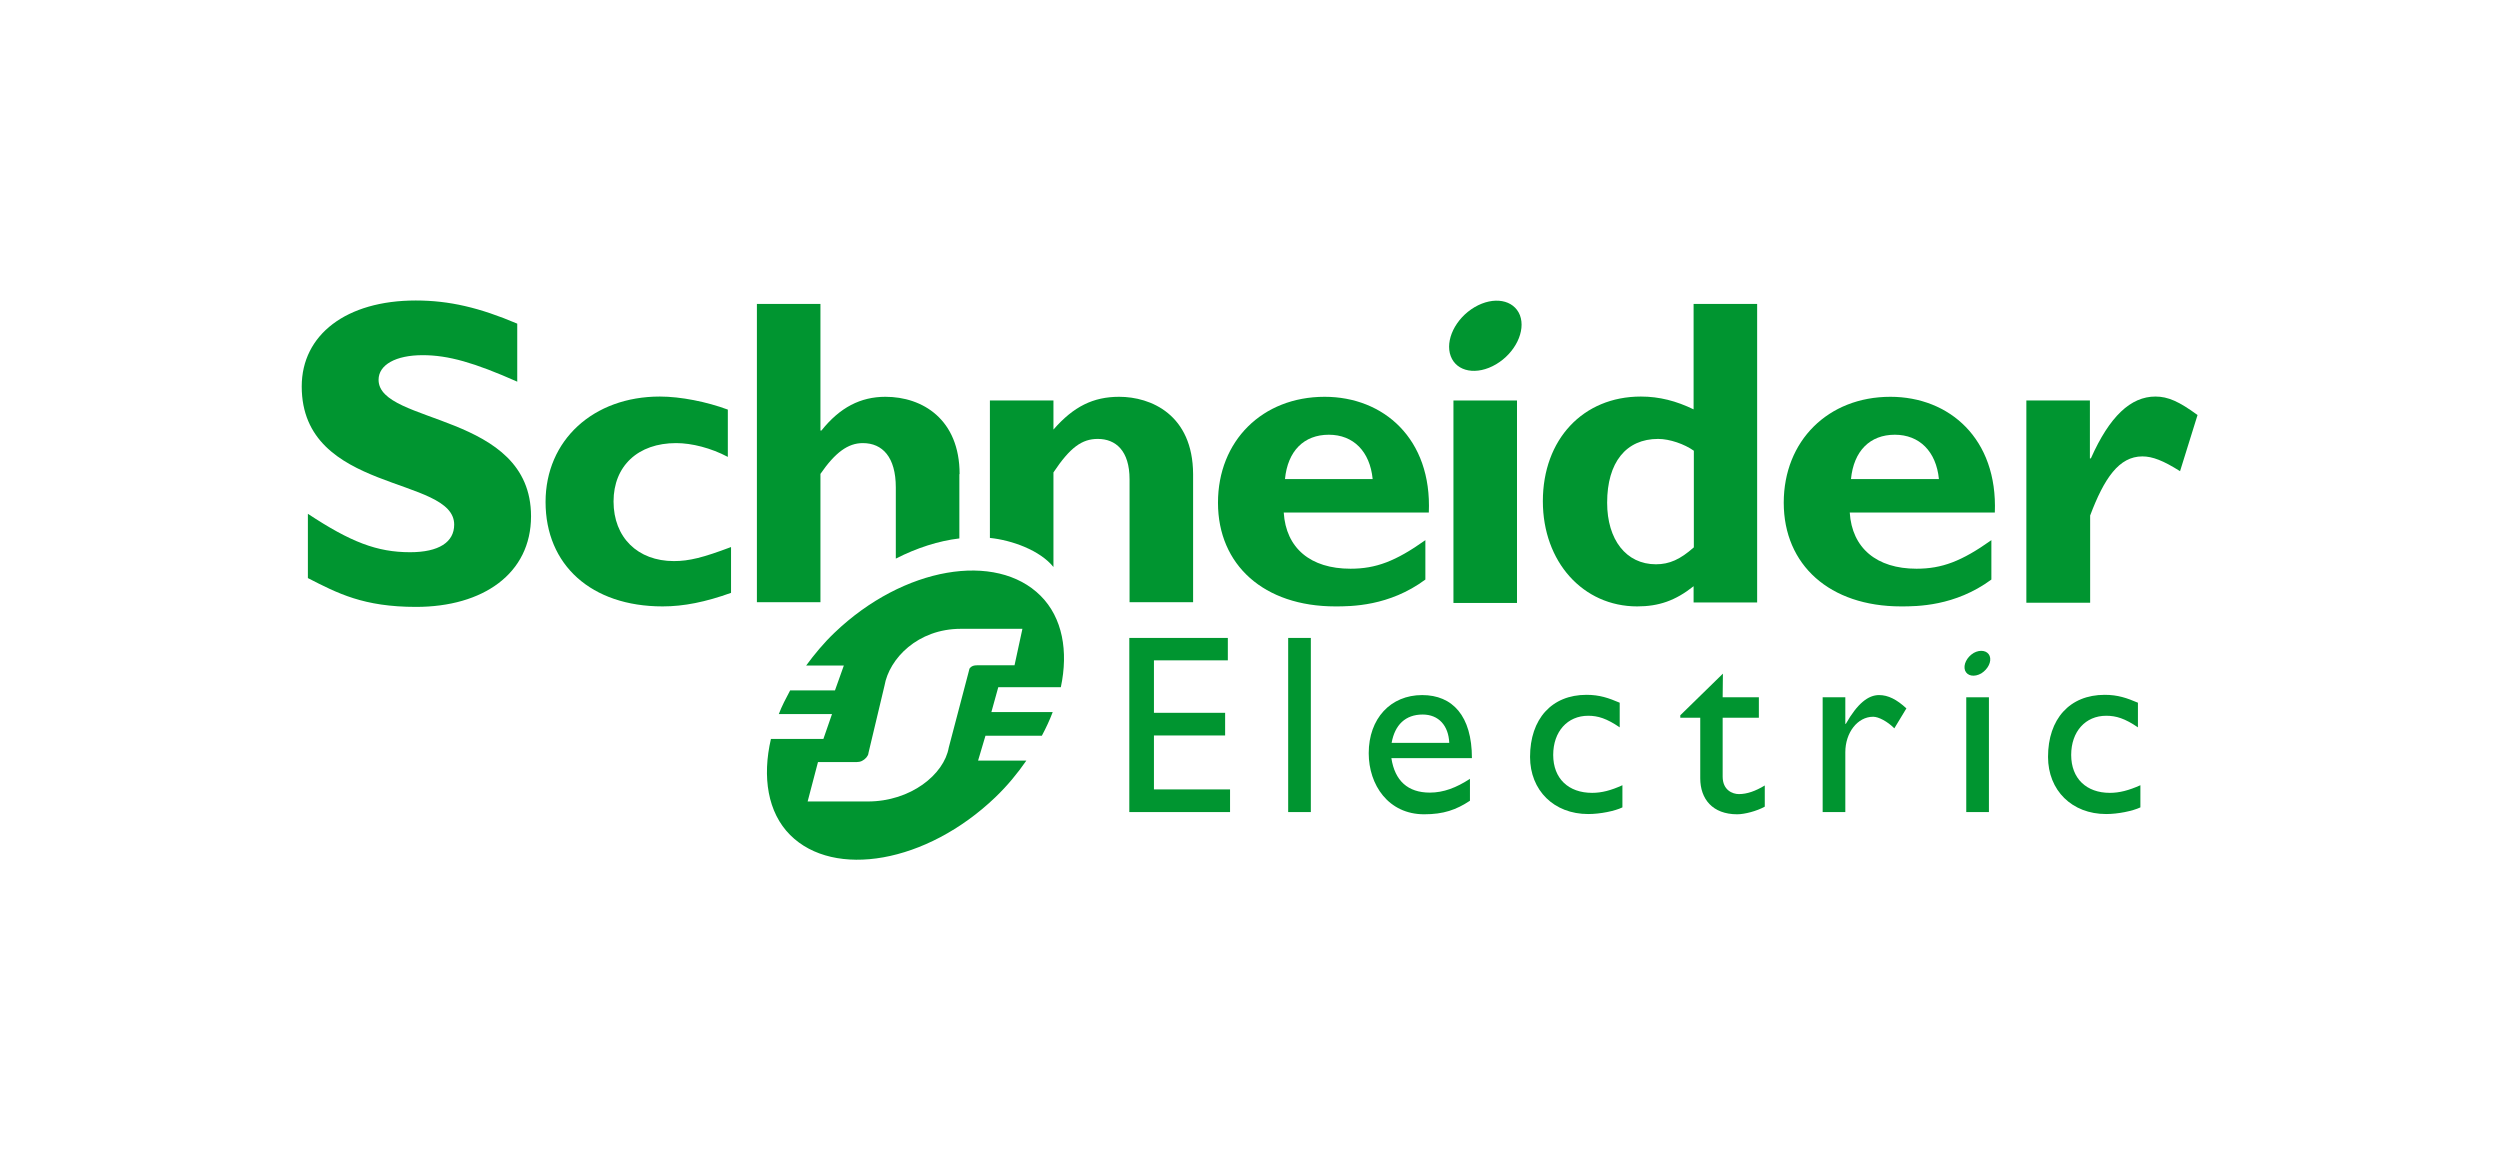
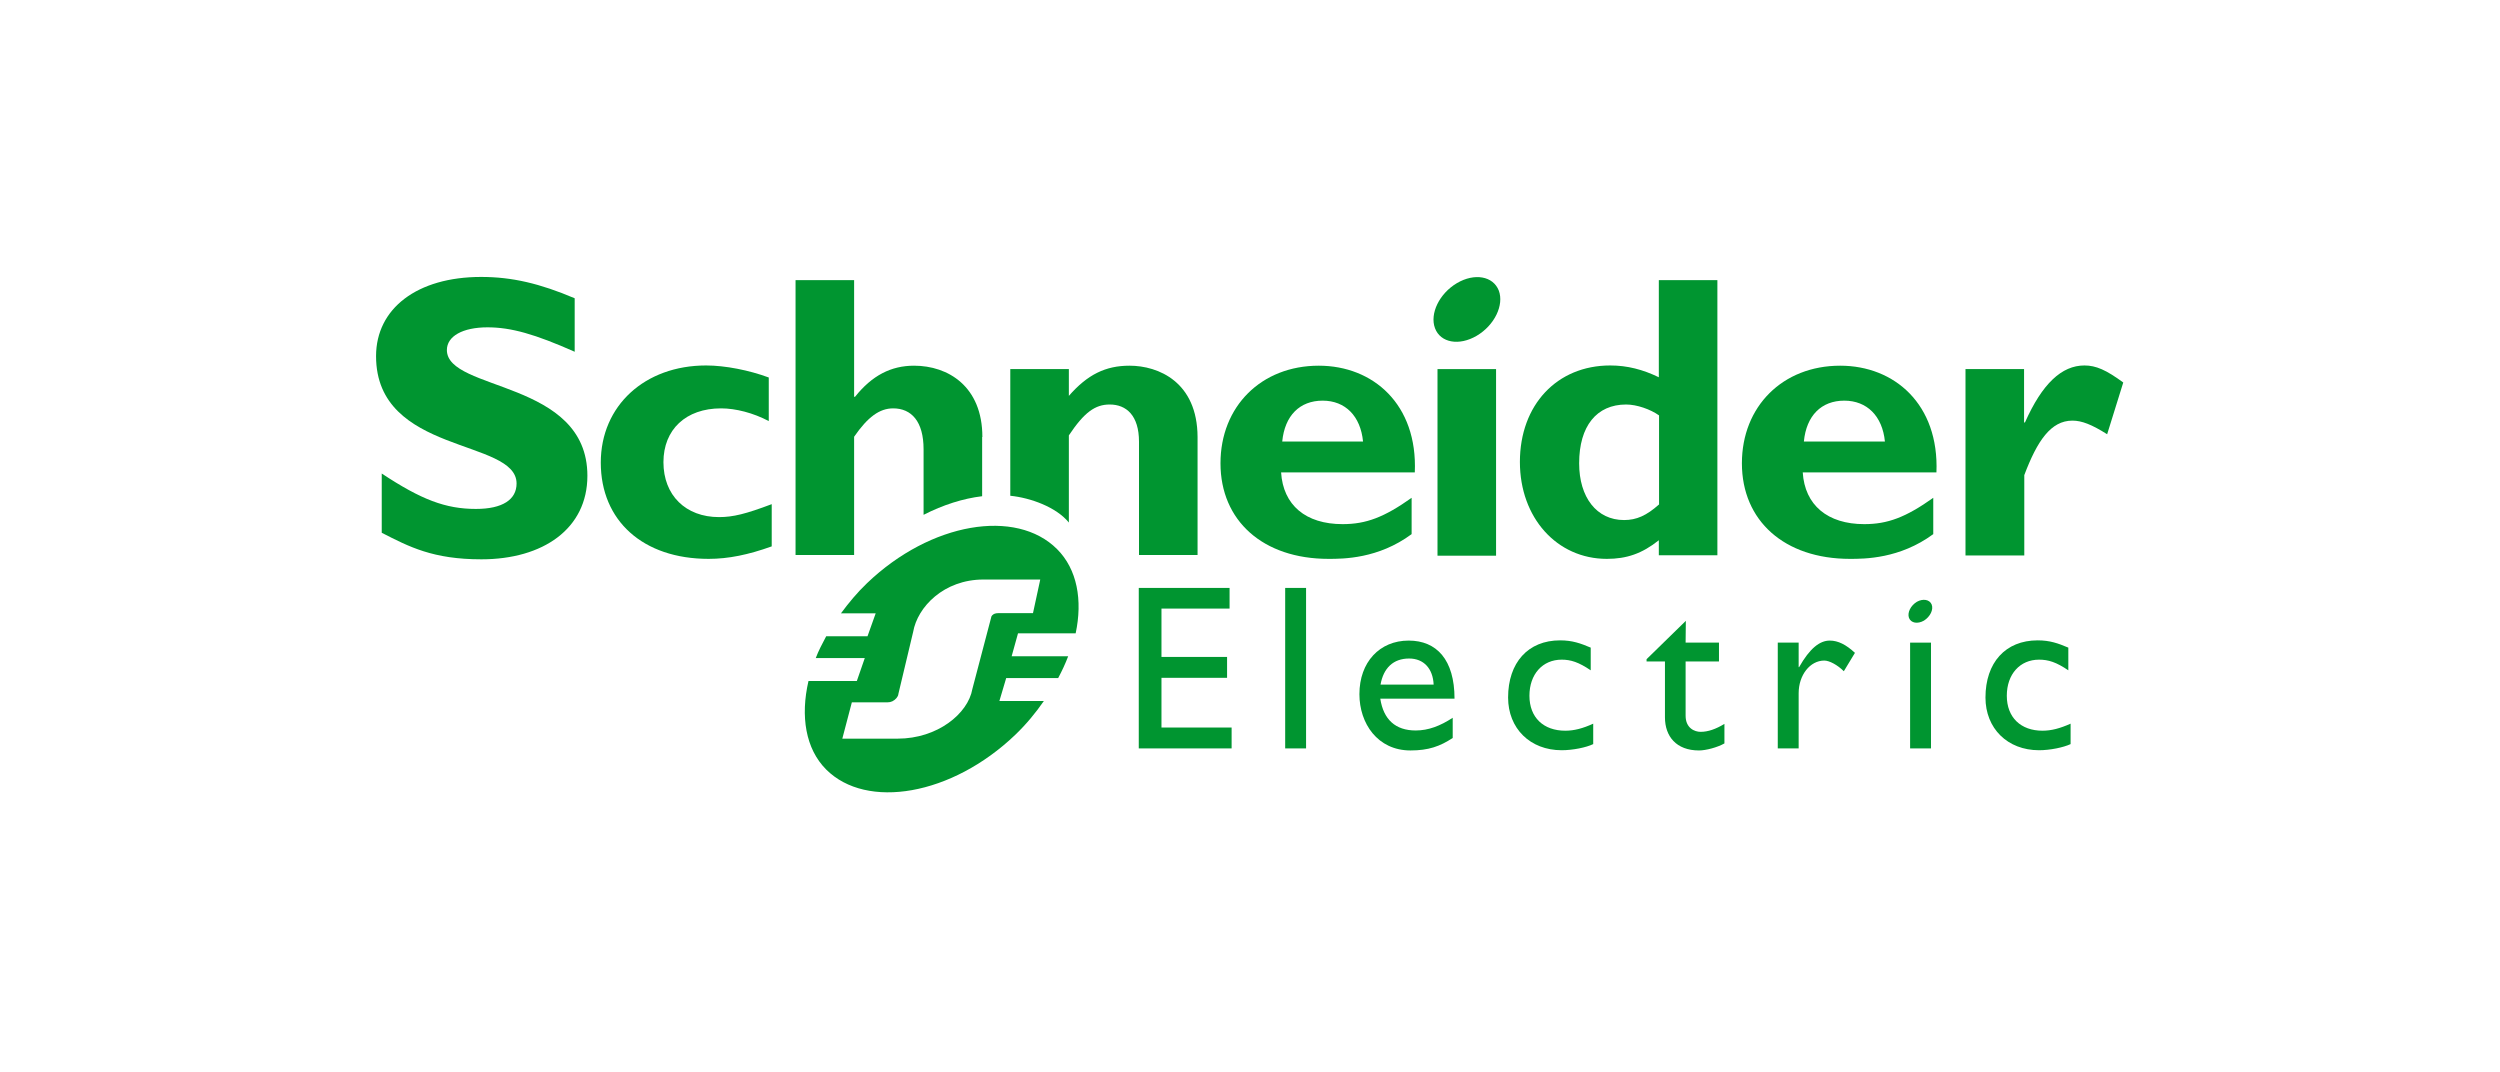
- <svg xmlns="http://www.w3.org/2000/svg" version="1.1" id="Layer_1" x="0px" y="0px" viewBox="0 0 1015 472">
+ <svg xmlns="http://www.w3.org/2000/svg" version="1.1" id="Layer_1" x="0px" y="0px" viewBox="0 0 1015 472" width="140" height="60" role="img">
  <g>
    <path fill="#009530" d="M210.1,155c-17.6-7.8-28.1-10.8-38.5-10.8c-10.9,0-17.9,3.9-17.9,10c0,18.3,61.9,13.1,61.9,55.4         c0,23.3-19.5,36.8-46.7,36.8c-21.3,0-31.8-5.5-43.9-11.7v-26.1c17.4,11.5,28.1,15.6,41.5,15.6c11.7,0,17.9-4.1,17.9-11.2         c0-19.9-61.9-12.6-61.9-56.1c0-21,18.1-34.9,46.3-34.9c13.6,0,25.9,2.9,41.2,9.4V155" />
    <path fill="#009530" d="M296.8,240.7c-10.3,3.7-19.1,5.5-27.8,5.5c-28.9,0-47.5-16.8-47.5-42.4c0-25.1,19.4-42.8,46.4-42.8c8.4,0,19,2.1,27.6,5.3         v19.2c-6.8-3.6-14.6-5.6-21-5.6c-15.5,0-25.4,9.3-25.4,23.7c0,14.6,9.8,24.2,24.5,24.2c6.2,0,11.8-1.4,23.2-5.7L296.8,240.7" />
    <path fill="#009530" d="M537.8,161.1c-25.3,0-43.3,17.9-43.3,43c0,25.3,18.7,42.1,47.6,42.1c6.4,0,21.9,0,36.6-10.9v-16         c-12.1,8.6-20.1,11.6-30.4,11.6c-16.3,0-26.2-8.4-27.1-22.8h58.9C581.4,178.1,561.7,161.1,537.8,161.1 M521.7,194.5         c1.1-11.4,7.7-18,17.8-18c10,0,16.7,6.8,17.8,18H521.7z" />
    <rect fill="#009530" x="590.1" y="162.6" width="25.8" height="82.2" />
    <path fill="#009530" d="M687.6,123.4v42.8c-7-3.4-13.9-5.2-21.4-5.2c-23.5,0-39.8,17.4-39.8,42.5c0,24.6,16.3,42.7,38.3,42.7         c8.7,0,15.5-2.3,22.9-8.2v6.6h25.8V123.4H687.6 M687.6,222.3c-5.4,4.8-9.8,6.8-15.3,6.8c-12.1,0-19.8-10-19.8-25         c0-16.4,7.7-25.9,20.7-25.9c4.7,0,10.7,2.1,14.5,4.8v39.3H687.6z" />
    <path fill="#009530" d="M767.5,161.1c-25.3,0-43.3,17.9-43.3,43c0,25.3,18.7,42.1,47.6,42.1c6.4,0,21.9,0,36.7-10.9v-16         c-12.1,8.6-20.1,11.6-30.4,11.6c-16.2,0-26.2-8.4-27.1-22.8h58.9C811.1,178.1,791.4,161.1,767.5,161.1 M751.5,194.5         c1.1-11.4,7.7-18,17.8-18c10,0,16.8,6.8,17.9,18H751.5z" />
    <path fill="#009530" d="M848.5,186.1h0.4c7.6-17.1,16.2-25.1,26.2-25.1c5.1,0,9.6,2,17.1,7.5l-7.1,22.8c-6.8-4.3-11.2-6-15.3-6         c-9.5,0-15.5,8.9-21.2,24v35.4h-25.9v-82.1h25.8V186.1" />
    <path fill="#009530" d="M617.1,128c2.4,6.4-1.9,15.3-9.7,19.9s-16,3.1-18.4-3.3s1.9-15.3,9.7-19.9C606.4,120.2,614.6,121.6,617.1,128" />
    <path fill="#009530" d="M389.6,192.5c0-22.3-15.1-31.4-30.1-31.4c-10.1,0-18.5,4.3-26,13.7h-0.4v-51.4h-25.8v121.1h25.8v-52.1         c6-8.7,11.2-12.5,17.2-12.5c8,0,13.4,5.7,13.4,18v28.9c8.6-4.4,17.4-7.2,25.8-8.2v-26.1" />
    <path fill="#009530" d="M454.4,161.1c-10.5,0-18.5,3.9-26.7,13.3v-11.8h-25.8v55.8c8.9,0.9,20.3,5,25.8,11.8v-38.4c6.8-10.2,11.6-13.6,18-13.6         c7.3,0,12.9,4.8,12.9,16.4v49.9h25.8v-52C484.3,168.3,467.2,161.1,454.4,161.1" />
    <polygon fill="#009530" points="498.5,268.1 468.5,268.1 468.5,289.4 497.4,289.4 497.4,298.6 468.5,298.6 468.5,320.5 499.4,320.5 499.4,329.7         458.5,329.7 458.5,259 498.5,259" />
    <rect fill="#009530" x="523" y="259" width="9.2" height="70.7" />
    <path fill="#009530" d="M564.9,307.8h32.7c0-17.2-7.9-25.6-20.2-25.6c-12.8,0-21.7,9.5-21.7,23.6c0,12.9,8,24.8,22.5,24.8c7.9,0,13-1.8,18.6-5.5         v-8.9c-5.5,3.6-10.7,5.6-16.3,5.6C571.6,321.8,566.3,317,564.9,307.8 M577.6,290.1c6.5,0,10.5,4.5,10.8,11.5H565         C566.3,294.3,570.6,290.1,577.6,290.1" />
    <path fill="#009530" d="M657.6,295.3c-5.3-3.6-8.8-4.7-12.8-4.7c-8.4,0-14.2,6.4-14.2,15.9c0,9.6,6.2,15.4,15.8,15.4c3.9,0,7.7-1,12.3-3.1v9         c-3.1,1.5-9,2.7-13.9,2.7c-13.9,0-23.6-9.6-23.6-23.2c0-15.4,8.8-25.2,22.9-25.2c5.4,0,9,1.3,13.5,3.2V295.3" />
    <path fill="#009530" d="M699.4,283.1h14.7v8.3h-14.7v23.9c0,5.5,4,7.1,6.6,7.1c3.3,0,6.7-1.2,10.5-3.5v8.6c-3.2,1.8-8.2,3.1-11.2,3.1         c-10,0-15-6.2-15-14.6v-24.6h-8.1v-1l17.3-16.9L699.4,283.1" />
    <path fill="#009530" d="M749.2,283.1v10.8h0.2c4.7-8.3,9.1-11.7,13.5-11.7c3.7,0,7.2,1.8,11.1,5.4l-4.9,8.1c-2.8-2.8-6.4-4.7-8.6-4.7         c-6.3,0-11.3,6.4-11.3,14.4v24.3H740v-46.6H749.2" />
    <path fill="#009530" d="M868,295.3c-5.3-3.6-8.8-4.7-12.9-4.7c-8.4,0-14.2,6.4-14.2,15.9c0,9.6,6.2,15.4,15.7,15.4c3.9,0,7.7-1,12.4-3.1v9         c-3.2,1.5-9.1,2.7-13.9,2.7c-13.9,0-23.6-9.6-23.6-23.2c0-15.4,8.8-25.2,23-25.2c5.4,0,9,1.3,13.5,3.2V295.3" />
    <rect fill="#009530" x="798.3" y="283.1" width="9.2" height="46.6" />
    <path fill="#009530" d="M807.8,266.3c0.9,2.3-0.7,5.4-3.4,7.1c-2.8,1.6-5.7,1.1-6.6-1.2c-0.8-2.3,0.7-5.4,3.5-7.1         C804,263.6,806.9,264.1,807.8,266.3" />
    <path fill="#009530" d="M402.5,289.1l2.8-10.1h25.4c3.1-14.6,0.7-28.2-8.2-37.1c-18-18-55.6-11.9-83.7,15c-4.4,4.2-8.1,8.7-11.5,13.3h15.3         l-3.6,10.1h-18.2c-1.7,3.2-3.4,6.4-4.6,9.6h21.6l-3.5,10.1H313c-3.6,15.5-1.3,29.9,7.8,39c17.8,17.8,55.3,11.5,83.3-15.3         c4.9-4.7,9-9.7,12.6-14.9h-19.6l3-10.1H423c1.7-3.2,3.2-6.4,4.4-9.6H402.5 M396.9,270.1c-1.6,0-2.3,0.3-3,1         c-0.3,0.3-0.4,0.6-0.5,1.2l-8.2,31.2c-1.9,10.9-15.4,21.9-32.9,21.9h-9.6h-14.8l4.2-16h15.7c1.6,0,2.8-0.6,3.9-1.8         c0.4-0.5,0.9-1.2,0.9-1.9l6.5-27.3c1.9-11,13.5-23.1,31-23.1h25l-3.2,14.8L396.9,270.1L396.9,270.1z" />
  </g>
</svg>
